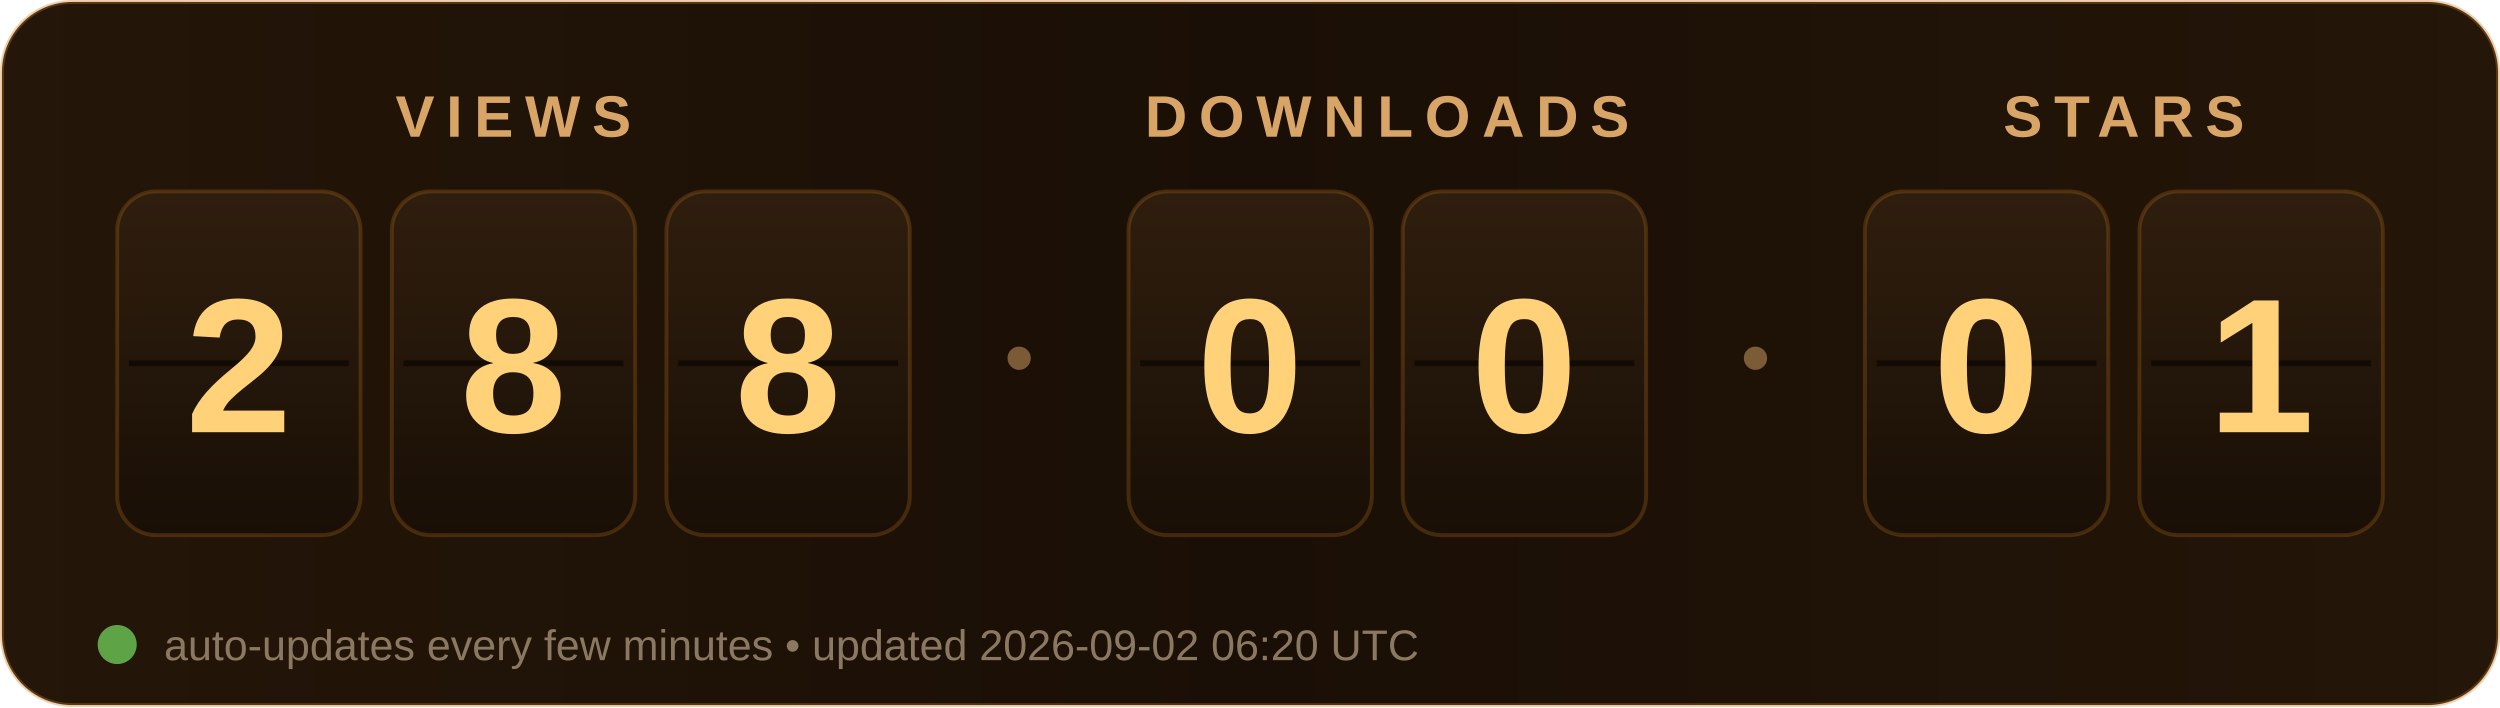
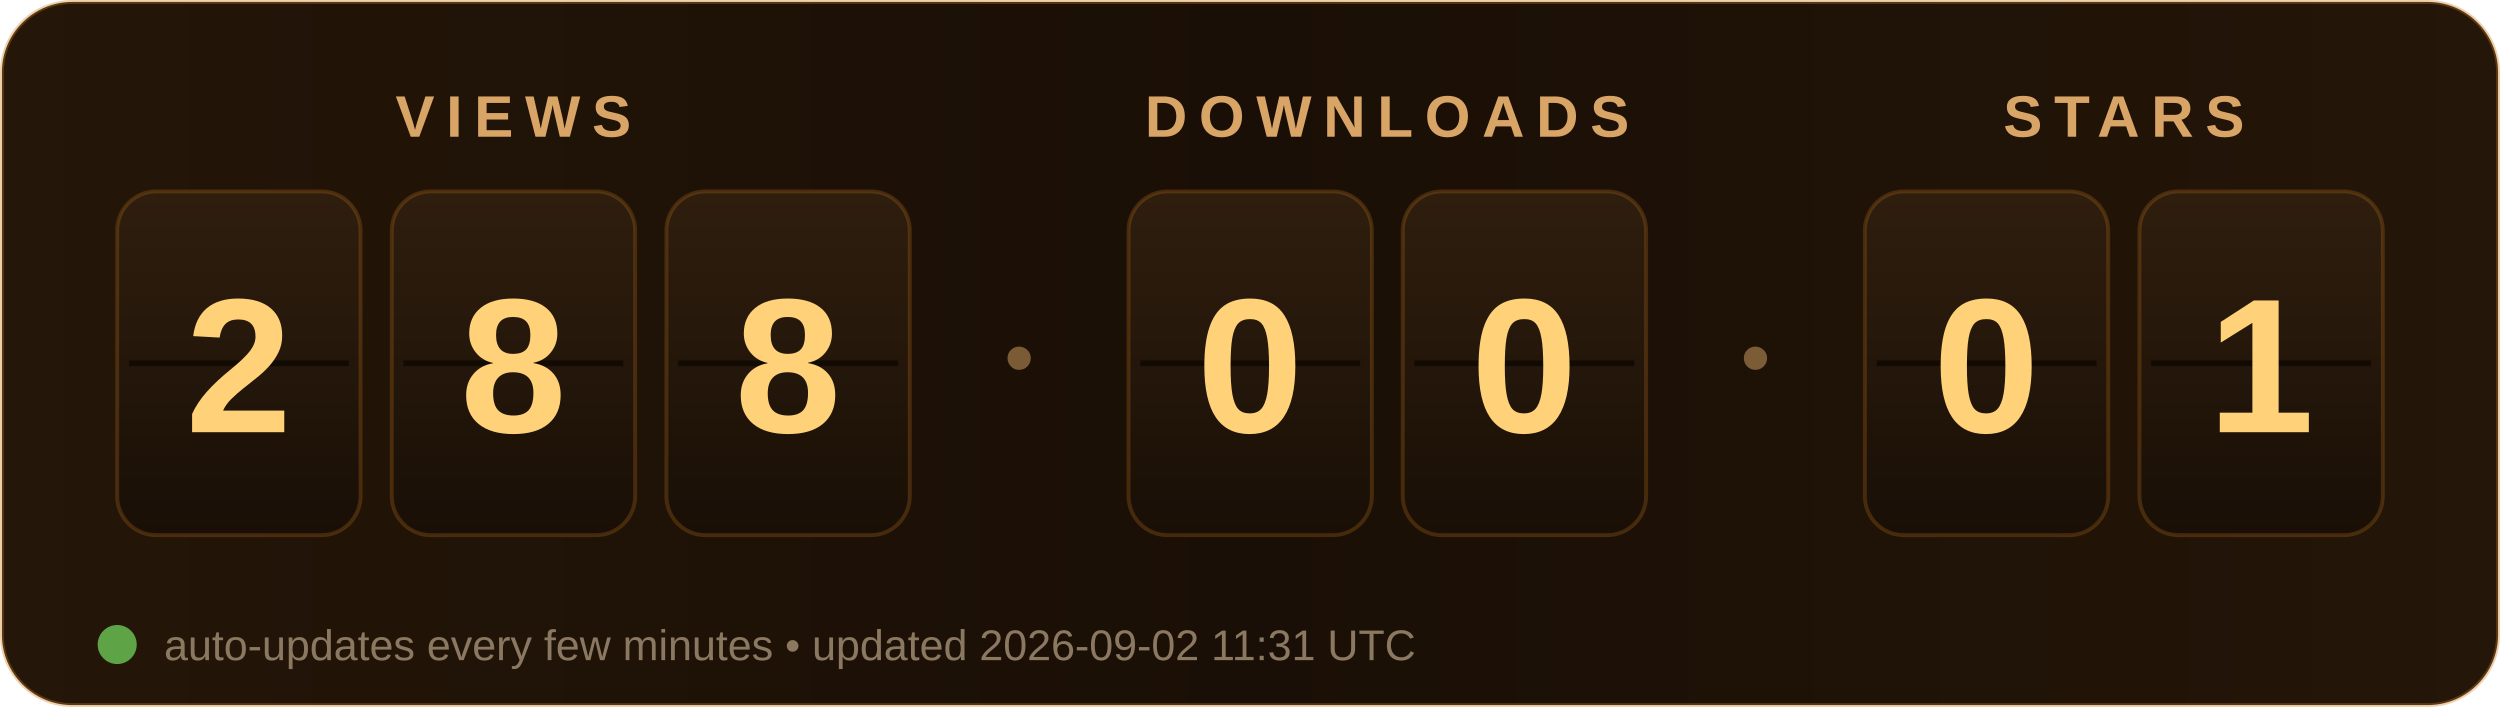
- <svg xmlns="http://www.w3.org/2000/svg" width="640" height="181" viewBox="0 0 640 181" role="img" aria-label="MelonDMA live stats — total views: 288 (tracked since 2026-08-18, GitHub only retains 14 days per API call so earlier history can't be recovered), total downloads: 0, GitHub stars: 1. Updated 2026-09-02 06:20 UTC.">
+ <svg xmlns="http://www.w3.org/2000/svg" width="640" height="181" viewBox="0 0 640 181" role="img" aria-label="MelonDMA live stats — total views: 288 (tracked since 2026-08-18, GitHub only retains 14 days per API call so earlier history can't be recovered), total downloads: 0, GitHub stars: 1. Updated 2026-09-02 11:31 UTC.">
  <defs>
    <linearGradient id="boardBg" x1="0" y1="0" x2="640" y2="0" gradientUnits="userSpaceOnUse">
      <stop offset="0" stop-color="#241608" />
      <stop offset="0.5" stop-color="#1a0f06" />
      <stop offset="1" stop-color="#241608" />
    </linearGradient>
    <linearGradient id="tileBg" x1="0" y1="0" x2="0" y2="88" gradientUnits="userSpaceOnUse">
      <stop offset="0" stop-color="#2f1e0e" />
      <stop offset="1" stop-color="#190f06" />
    </linearGradient>
  </defs>
  <rect x="0.5" y="0.5" width="639" height="180" rx="18" fill="url(#boardBg)" stroke="#C97A1E" stroke-opacity="0.35" />
  <text x="131.4" y="35" text-anchor="middle" font-family="Arial, Helvetica, sans-serif" font-weight="700" font-size="15" letter-spacing="3" fill="#D9A566">VIEWS</text>
  <g transform="translate(30.0,49)">
    <rect width="62.3" height="88" rx="10" fill="url(#tileBg)" stroke="#C97A1E" stroke-opacity="0.25" />
    <line x1="3" y1="44" x2="59.3" y2="44" stroke="#0f0904" stroke-width="1.5" opacity="0.85" />
    <text x="31.1" y="61.64" text-anchor="middle" font-family="Arial, Helvetica, sans-serif" font-weight="900" font-size="49" fill="#FFD27A">2</text>
    <rect x="0" y="44" width="62.3" height="0" rx="10" fill="#3a2410">
      <animate attributeName="height" values="0;88;0" keyTimes="0;0.55;1" dur="0.7s" begin="0.15s" calcMode="spline" keySplines="0.3 0.7 0.3 1;0.3 0 0.7 1" />
      <animate attributeName="y" values="44;0;44" keyTimes="0;0.55;1" dur="0.7s" begin="0.15s" calcMode="spline" keySplines="0.3 0.7 0.3 1;0.3 0 0.7 1" />
    </rect>
  </g>
  <g transform="translate(100.3,49)">
    <rect width="62.3" height="88" rx="10" fill="url(#tileBg)" stroke="#C97A1E" stroke-opacity="0.25" />
    <line x1="3" y1="44" x2="59.3" y2="44" stroke="#0f0904" stroke-width="1.5" opacity="0.85" />
    <text x="31.1" y="61.64" text-anchor="middle" font-family="Arial, Helvetica, sans-serif" font-weight="900" font-size="49" fill="#FFD27A">8</text>
    <rect x="0" y="44" width="62.3" height="0" rx="10" fill="#3a2410">
      <animate attributeName="height" values="0;88;0" keyTimes="0;0.55;1" dur="0.7s" begin="0.24s" calcMode="spline" keySplines="0.3 0.7 0.3 1;0.3 0 0.7 1" />
      <animate attributeName="y" values="44;0;44" keyTimes="0;0.55;1" dur="0.7s" begin="0.24s" calcMode="spline" keySplines="0.3 0.7 0.3 1;0.3 0 0.7 1" />
    </rect>
  </g>
  <g transform="translate(170.6,49)">
    <rect width="62.3" height="88" rx="10" fill="url(#tileBg)" stroke="#C97A1E" stroke-opacity="0.25" />
    <line x1="3" y1="44" x2="59.3" y2="44" stroke="#0f0904" stroke-width="1.5" opacity="0.85" />
    <text x="31.1" y="61.64" text-anchor="middle" font-family="Arial, Helvetica, sans-serif" font-weight="900" font-size="49" fill="#FFD27A">8</text>
    <rect x="0" y="44" width="62.3" height="0" rx="10" fill="#3a2410">
      <animate attributeName="height" values="0;88;0" keyTimes="0;0.55;1" dur="0.7s" begin="0.33s" calcMode="spline" keySplines="0.3 0.7 0.3 1;0.3 0 0.7 1" />
      <animate attributeName="y" values="44;0;44" keyTimes="0;0.55;1" dur="0.7s" begin="0.33s" calcMode="spline" keySplines="0.3 0.7 0.3 1;0.3 0 0.7 1" />
    </rect>
  </g>
  <text x="355.1" y="35" text-anchor="middle" font-family="Arial, Helvetica, sans-serif" font-weight="700" font-size="15" letter-spacing="3" fill="#D9A566">DOWNLOADS</text>
  <g transform="translate(288.9,49)">
    <rect width="62.3" height="88" rx="10" fill="url(#tileBg)" stroke="#C97A1E" stroke-opacity="0.25" />
    <line x1="3" y1="44" x2="59.3" y2="44" stroke="#0f0904" stroke-width="1.5" opacity="0.85" />
    <text x="31.1" y="61.64" text-anchor="middle" font-family="Arial, Helvetica, sans-serif" font-weight="900" font-size="49" fill="#FFD27A">0</text>
    <rect x="0" y="44" width="62.3" height="0" rx="10" fill="#3a2410">
      <animate attributeName="height" values="0;88;0" keyTimes="0;0.55;1" dur="0.7s" begin="0.42s" calcMode="spline" keySplines="0.3 0.7 0.3 1;0.3 0 0.7 1" />
      <animate attributeName="y" values="44;0;44" keyTimes="0;0.55;1" dur="0.7s" begin="0.42s" calcMode="spline" keySplines="0.3 0.7 0.3 1;0.3 0 0.7 1" />
    </rect>
  </g>
  <g transform="translate(359.1,49)">
    <rect width="62.3" height="88" rx="10" fill="url(#tileBg)" stroke="#C97A1E" stroke-opacity="0.25" />
    <line x1="3" y1="44" x2="59.3" y2="44" stroke="#0f0904" stroke-width="1.5" opacity="0.85" />
    <text x="31.1" y="61.64" text-anchor="middle" font-family="Arial, Helvetica, sans-serif" font-weight="900" font-size="49" fill="#FFD27A">0</text>
    <rect x="0" y="44" width="62.3" height="0" rx="10" fill="#3a2410">
      <animate attributeName="height" values="0;88;0" keyTimes="0;0.55;1" dur="0.7s" begin="0.51s" calcMode="spline" keySplines="0.3 0.7 0.3 1;0.3 0 0.7 1" />
      <animate attributeName="y" values="44;0;44" keyTimes="0;0.55;1" dur="0.7s" begin="0.51s" calcMode="spline" keySplines="0.3 0.7 0.3 1;0.3 0 0.7 1" />
    </rect>
  </g>
  <text x="543.7" y="35" text-anchor="middle" font-family="Arial, Helvetica, sans-serif" font-weight="700" font-size="15" letter-spacing="3" fill="#D9A566">STARS</text>
  <g transform="translate(477.4,49)">
    <rect width="62.3" height="88" rx="10" fill="url(#tileBg)" stroke="#C97A1E" stroke-opacity="0.25" />
    <line x1="3" y1="44" x2="59.3" y2="44" stroke="#0f0904" stroke-width="1.5" opacity="0.85" />
    <text x="31.1" y="61.64" text-anchor="middle" font-family="Arial, Helvetica, sans-serif" font-weight="900" font-size="49" fill="#FFD27A">0</text>
    <rect x="0" y="44" width="62.3" height="0" rx="10" fill="#3a2410">
      <animate attributeName="height" values="0;88;0" keyTimes="0;0.55;1" dur="0.7s" begin="0.60s" calcMode="spline" keySplines="0.3 0.7 0.3 1;0.3 0 0.7 1" />
      <animate attributeName="y" values="44;0;44" keyTimes="0;0.55;1" dur="0.7s" begin="0.60s" calcMode="spline" keySplines="0.3 0.7 0.3 1;0.3 0 0.7 1" />
    </rect>
  </g>
  <g transform="translate(547.7,49)">
    <rect width="62.3" height="88" rx="10" fill="url(#tileBg)" stroke="#C97A1E" stroke-opacity="0.25" />
    <line x1="3" y1="44" x2="59.3" y2="44" stroke="#0f0904" stroke-width="1.5" opacity="0.85" />
    <text x="31.1" y="61.64" text-anchor="middle" font-family="Arial, Helvetica, sans-serif" font-weight="900" font-size="49" fill="#FFD27A">1</text>
    <rect x="0" y="44" width="62.3" height="0" rx="10" fill="#3a2410">
      <animate attributeName="height" values="0;88;0" keyTimes="0;0.55;1" dur="0.7s" begin="0.69s" calcMode="spline" keySplines="0.3 0.7 0.3 1;0.3 0 0.7 1" />
      <animate attributeName="y" values="44;0;44" keyTimes="0;0.55;1" dur="0.7s" begin="0.69s" calcMode="spline" keySplines="0.3 0.7 0.3 1;0.3 0 0.7 1" />
    </rect>
  </g>
  <text x="260.9" y="99" text-anchor="middle" font-family="Arial, Helvetica, sans-serif" font-size="22" fill="#D9A566" opacity="0.5">•</text>
  <text x="449.4" y="99" text-anchor="middle" font-family="Arial, Helvetica, sans-serif" font-size="22" fill="#D9A566" opacity="0.5">•</text>
  <circle cx="30" cy="165" r="5" fill="#5FA347">
    <animate attributeName="opacity" values="1;0.35;1" dur="1.8s" repeatCount="indefinite" />
  </circle>
-   <text x="42" y="169" font-family="Arial, Helvetica, sans-serif" font-size="11" fill="#8B7860">auto-updates every few minutes • updated 2026-09-02 06:20 UTC</text>
+   <text x="42" y="169" font-family="Arial, Helvetica, sans-serif" font-size="11" fill="#8B7860">auto-updates every few minutes • updated 2026-09-02 11:31 UTC</text>
</svg>
